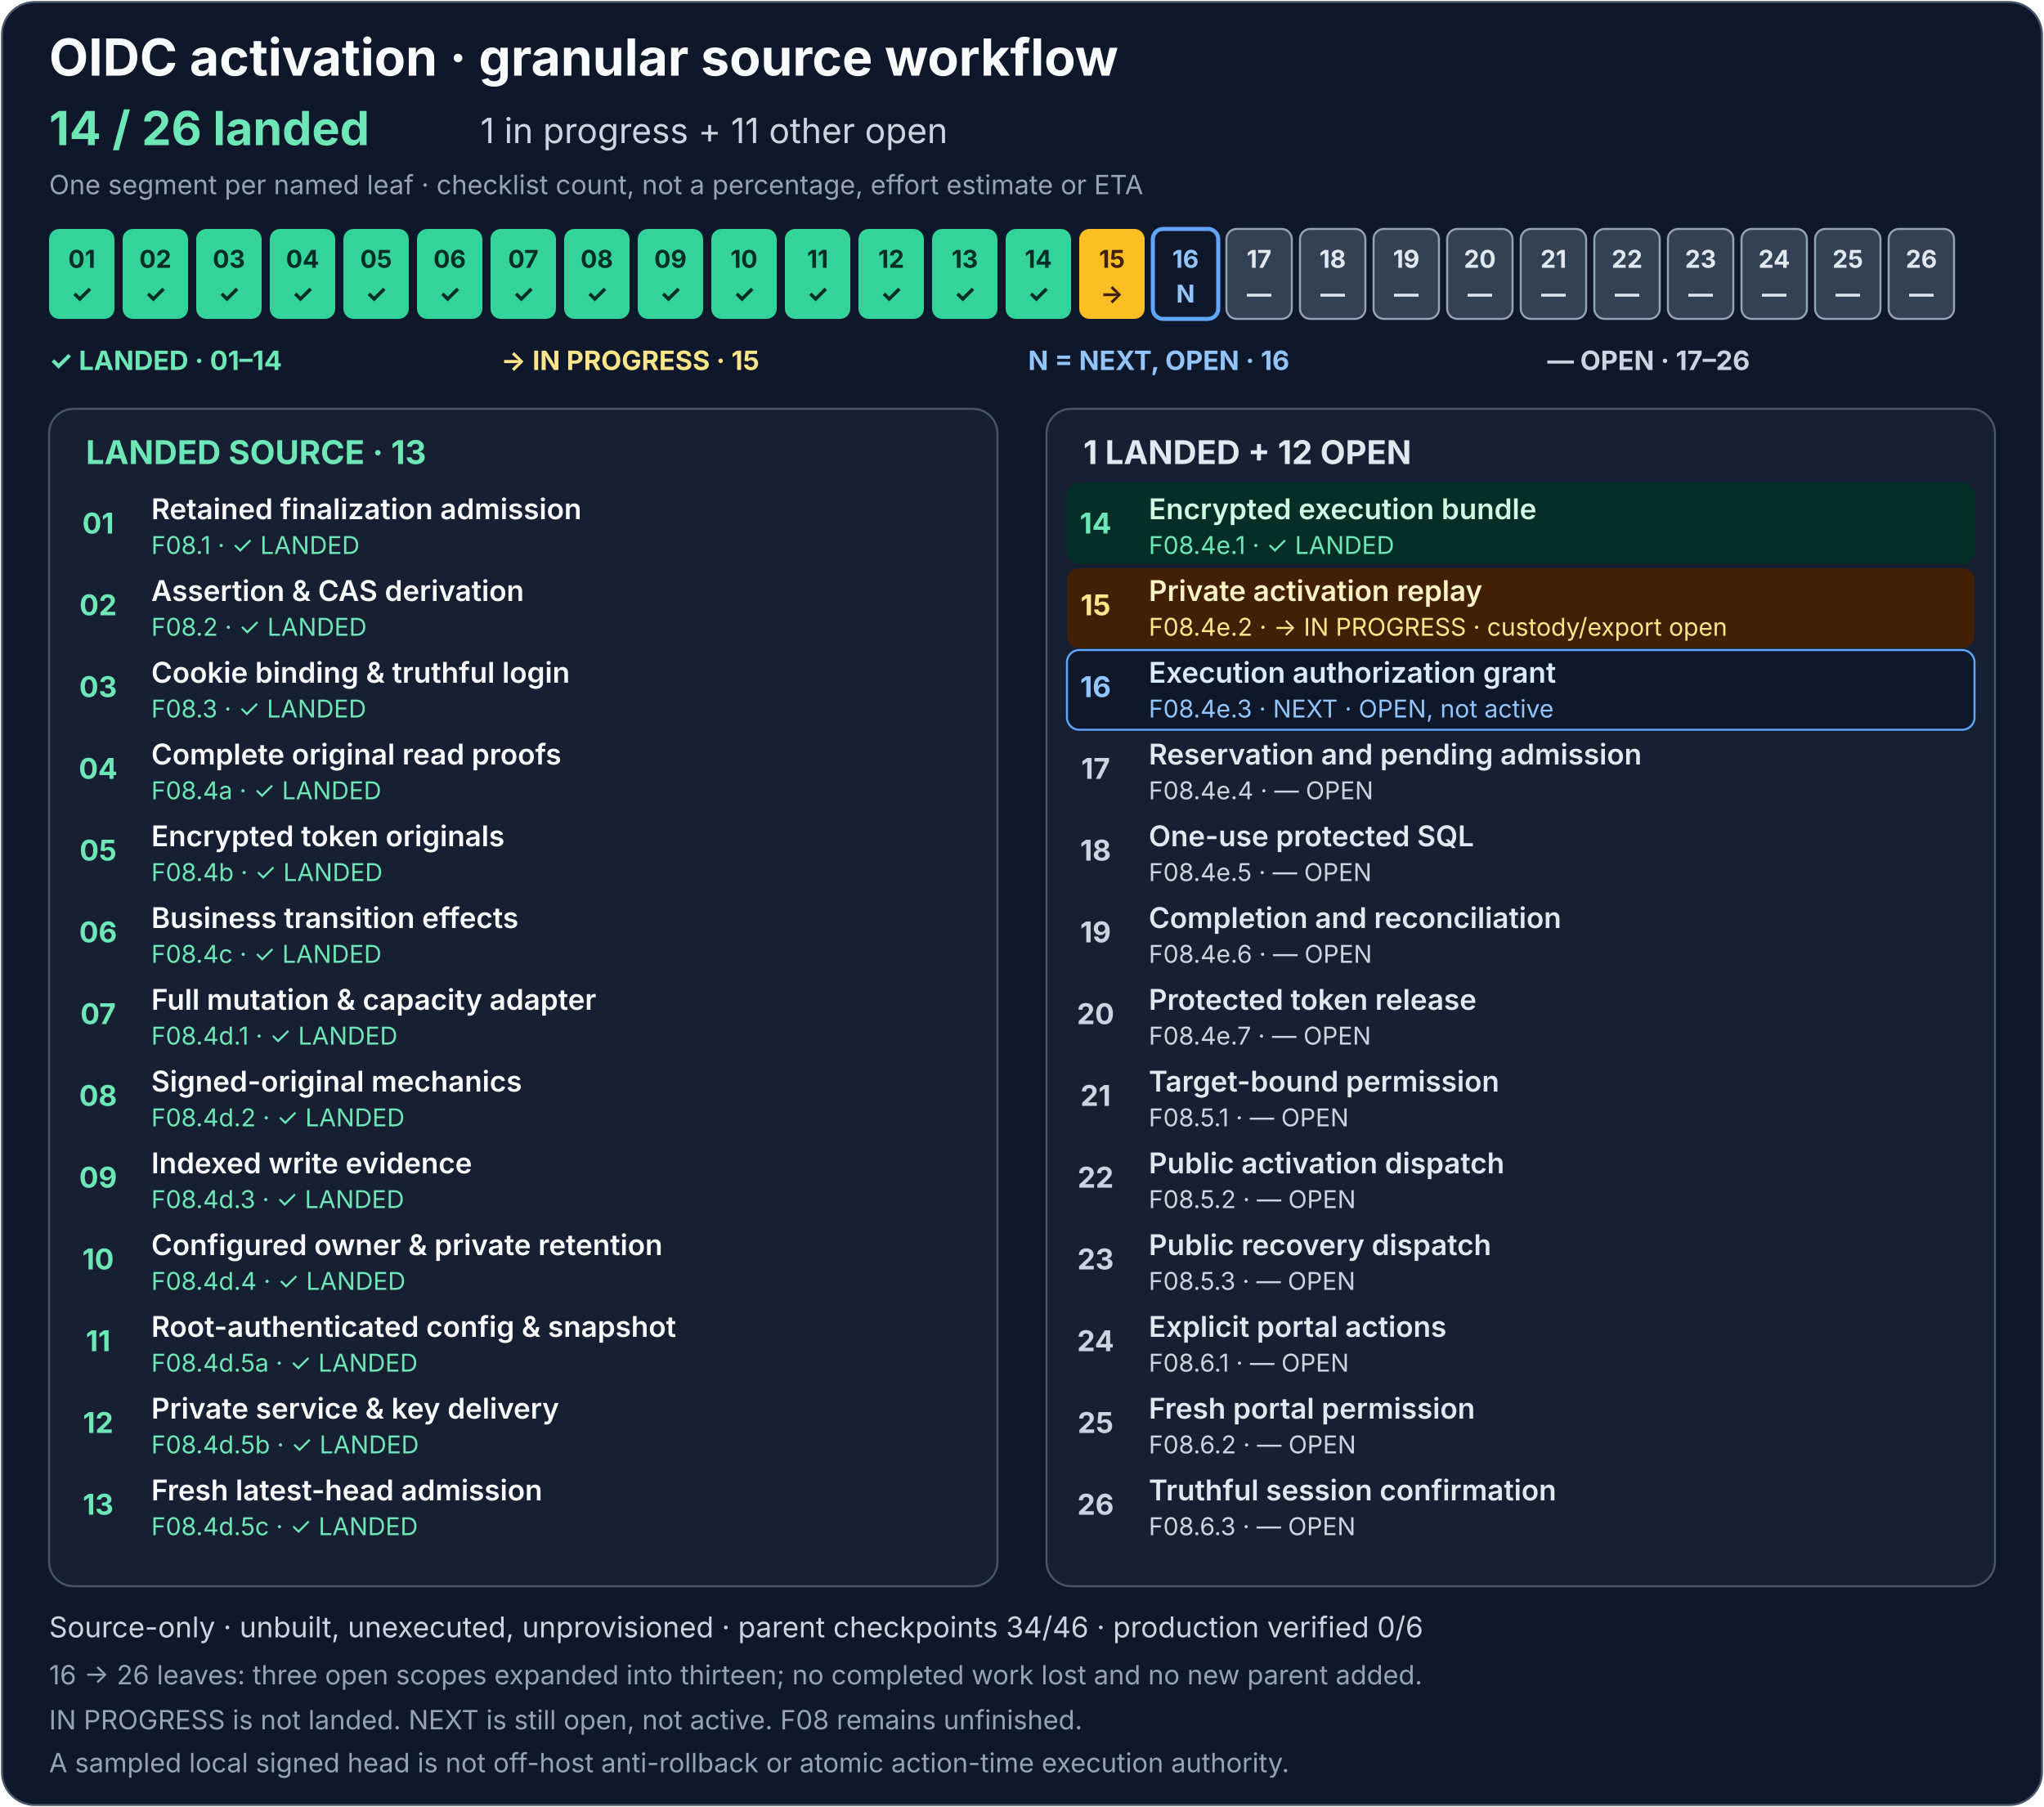
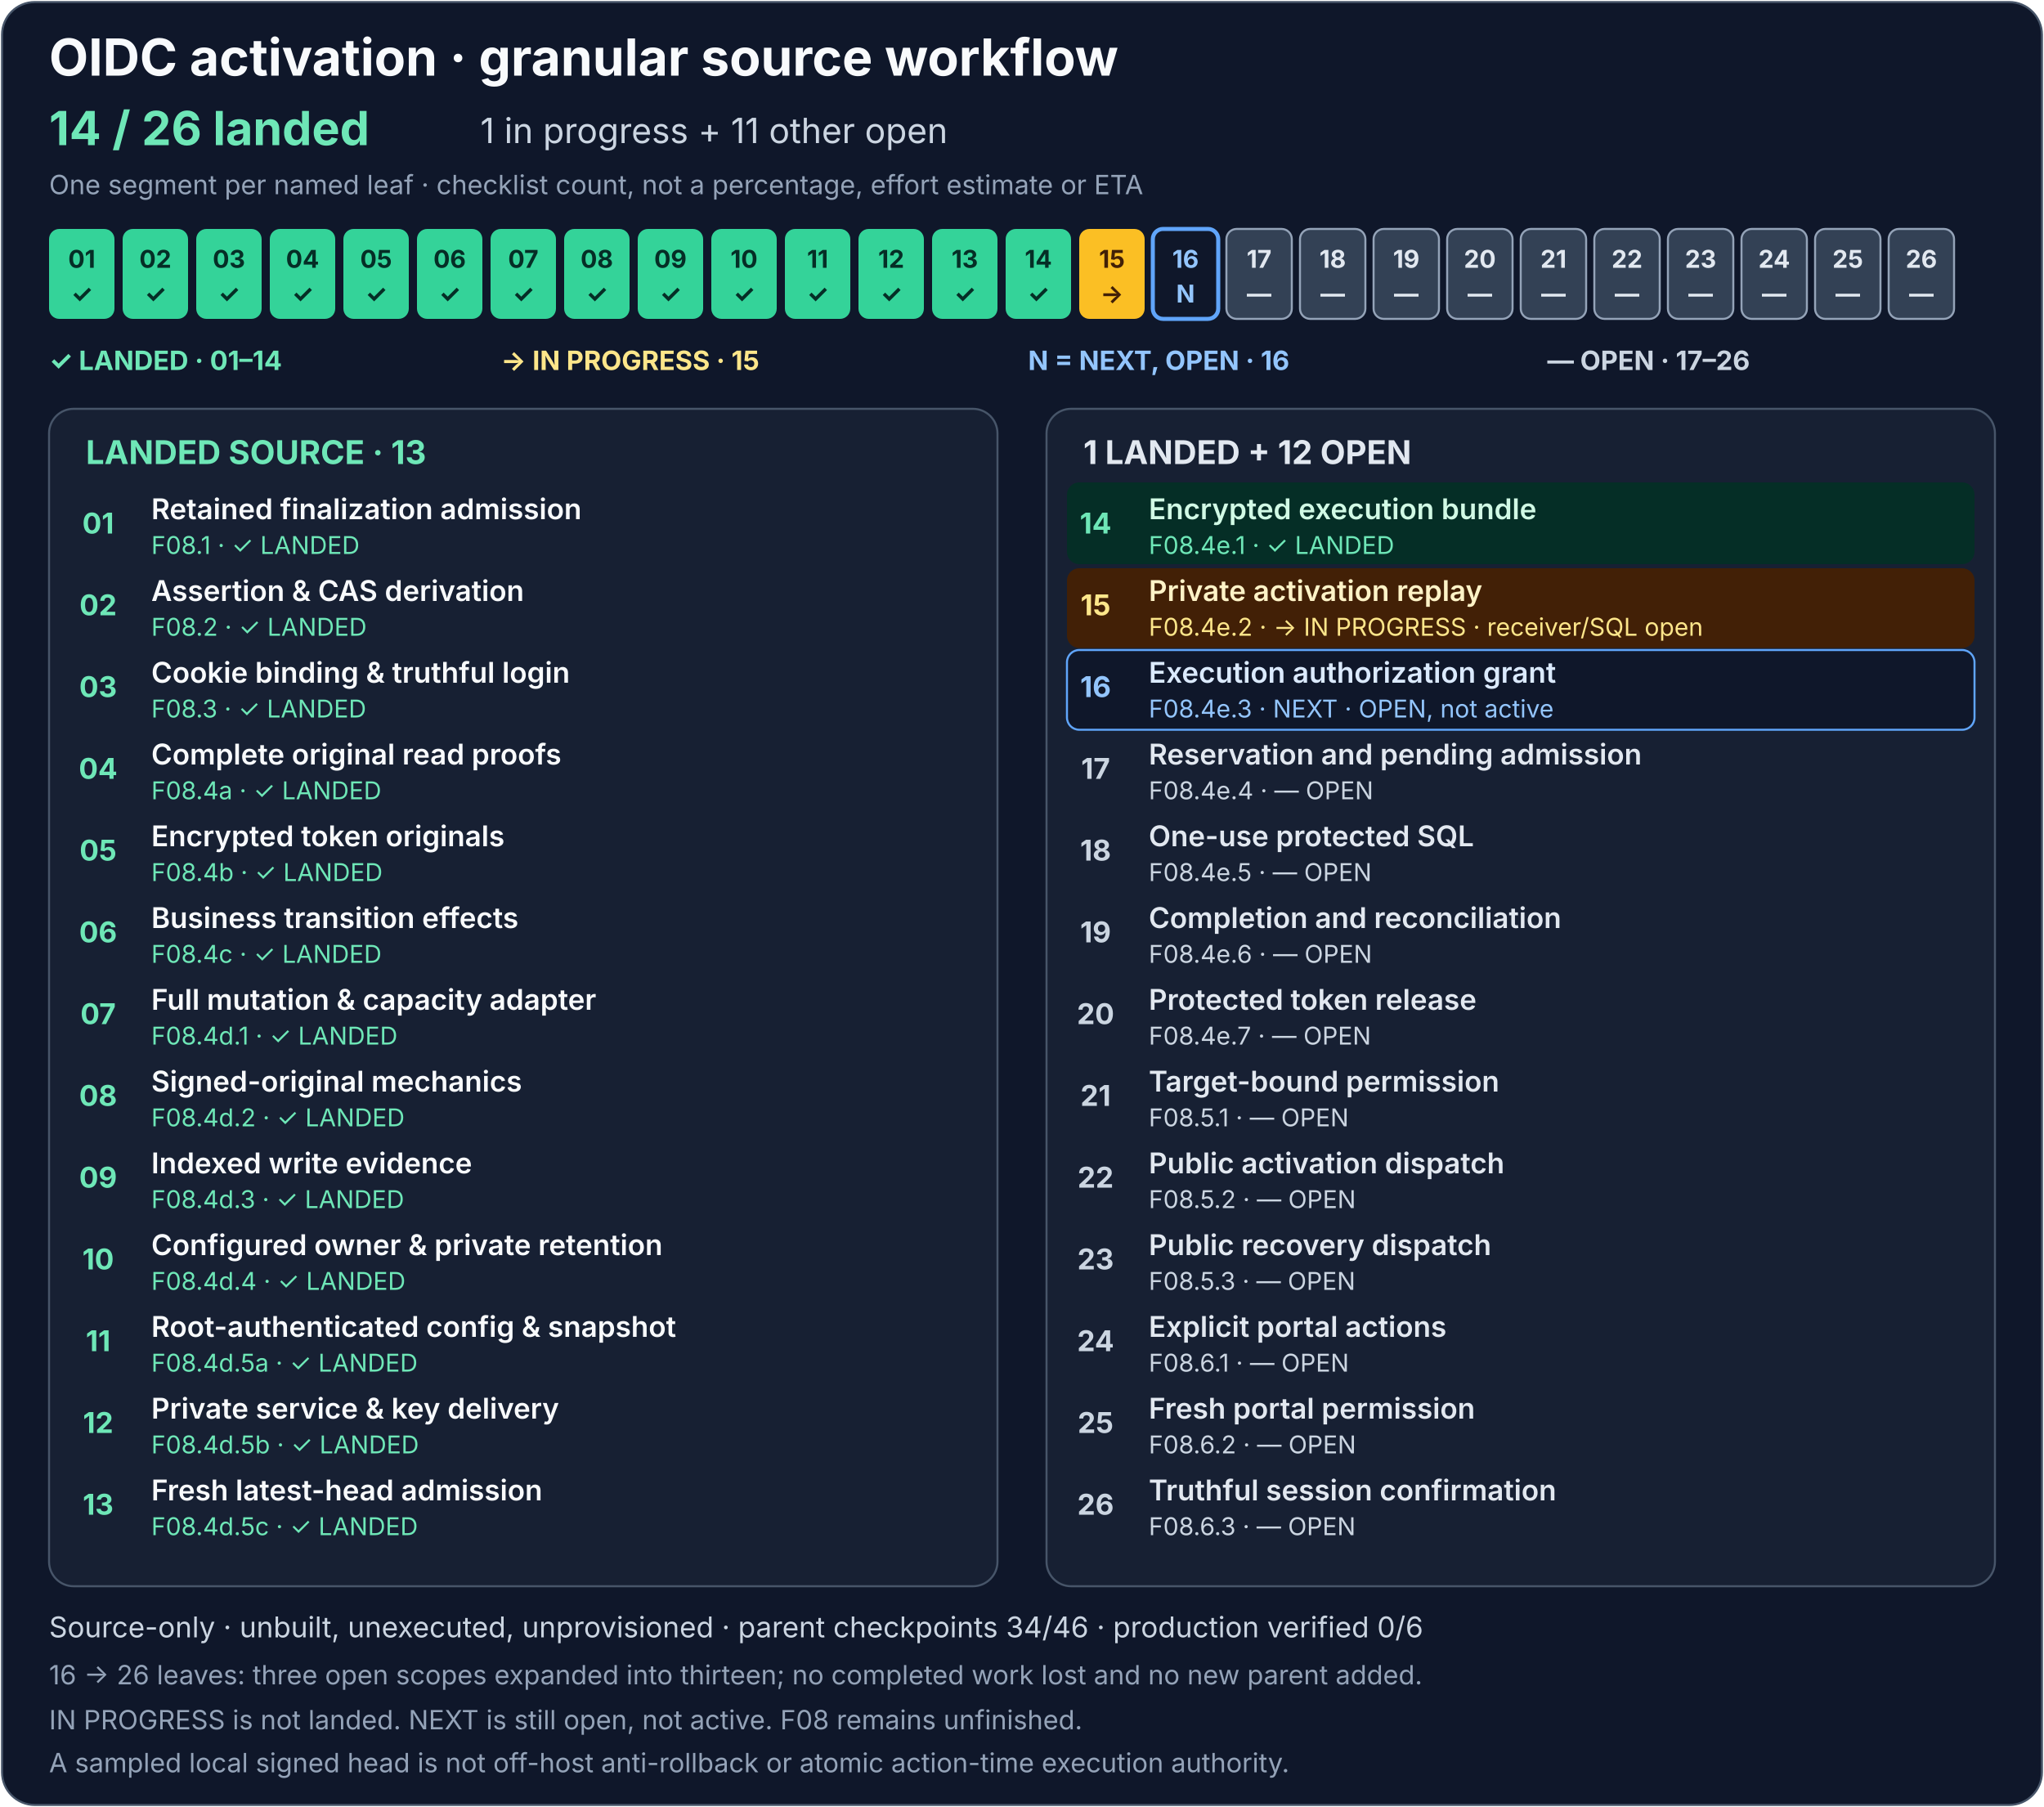
<svg xmlns="http://www.w3.org/2000/svg" width="1000" height="884" viewBox="0 0 1000 884" role="img" aria-labelledby="activation-title activation-description">
  <rect x="1" y="1" width="998" height="882" rx="16" fill="#0f172a" stroke="#475569" />
  <g font-family="system-ui, -apple-system, Segoe UI, sans-serif">
    <text x="24" y="37" fill="#f8fafc" font-size="25" font-weight="700">OIDC activation · granular source workflow</text>
    <text x="24" y="71" fill="#6ee7b7" font-size="23" font-weight="700">14 / 26 landed</text>
    <text x="235" y="70" fill="#cbd5e1" font-size="17">1 in progress + 11 other open</text>
    <text x="24" y="95" fill="#94a3b8" font-size="13">One segment per named leaf · checklist count, not a percentage, effort estimate or ETA</text>
    <g font-size="12" font-weight="700" text-anchor="middle">
      <g fill="#34d399">
        <rect x="24" y="112" width="32" height="44" rx="5" />
        <rect x="60" y="112" width="32" height="44" rx="5" />
        <rect x="96" y="112" width="32" height="44" rx="5" />
        <rect x="132" y="112" width="32" height="44" rx="5" />
        <rect x="168" y="112" width="32" height="44" rx="5" />
        <rect x="204" y="112" width="32" height="44" rx="5" />
        <rect x="240" y="112" width="32" height="44" rx="5" />
        <rect x="276" y="112" width="32" height="44" rx="5" />
        <rect x="312" y="112" width="32" height="44" rx="5" />
        <rect x="348" y="112" width="32" height="44" rx="5" />
        <rect x="384" y="112" width="32" height="44" rx="5" />
        <rect x="420" y="112" width="32" height="44" rx="5" />
        <rect x="456" y="112" width="32" height="44" rx="5" />
      </g>
      <rect x="492" y="112" width="32" height="44" rx="5" fill="#34d399" />
      <rect x="528" y="112" width="32" height="44" rx="5" fill="#fbbf24" />
      <g fill="#334155" stroke="#94a3b8">
        <rect x="564" y="112" width="32" height="44" rx="5" fill="#0f172a" stroke="#60a5fa" stroke-width="2" />
        <rect x="600" y="112" width="32" height="44" rx="5" />
        <rect x="636" y="112" width="32" height="44" rx="5" />
        <rect x="672" y="112" width="32" height="44" rx="5" />
        <rect x="708" y="112" width="32" height="44" rx="5" />
        <rect x="744" y="112" width="32" height="44" rx="5" />
        <rect x="780" y="112" width="32" height="44" rx="5" />
        <rect x="816" y="112" width="32" height="44" rx="5" />
        <rect x="852" y="112" width="32" height="44" rx="5" />
        <rect x="888" y="112" width="32" height="44" rx="5" />
        <rect x="924" y="112" width="32" height="44" rx="5" />
      </g>
      <g fill="#052e26">
        <text x="40" y="131">01</text>
        <text x="76" y="131">02</text>
        <text x="112" y="131">03</text>
        <text x="148" y="131">04</text>
        <text x="184" y="131">05</text>
        <text x="220" y="131">06</text>
        <text x="256" y="131">07</text>
        <text x="292" y="131">08</text>
        <text x="328" y="131">09</text>
        <text x="364" y="131">10</text>
        <text x="400" y="131">11</text>
        <text x="436" y="131">12</text>
        <text x="472" y="131">13</text>
        <text x="40" y="148">✓</text>
        <text x="76" y="148">✓</text>
        <text x="112" y="148">✓</text>
        <text x="148" y="148">✓</text>
        <text x="184" y="148">✓</text>
        <text x="220" y="148">✓</text>
        <text x="256" y="148">✓</text>
        <text x="292" y="148">✓</text>
        <text x="328" y="148">✓</text>
        <text x="364" y="148">✓</text>
        <text x="400" y="148">✓</text>
        <text x="436" y="148">✓</text>
        <text x="472" y="148">✓</text>
      </g>
      <g fill="#052e26">
        <text x="508" y="131">14</text>
        <text x="508" y="148">✓</text>
      </g>
      <g fill="#422006">
        <text x="544" y="131">15</text>
        <text x="544" y="148">→</text>
      </g>
      <g fill="#e2e8f0">
        <text x="580" y="131" fill="#93c5fd">16</text>
        <text x="616" y="131">17</text>
        <text x="652" y="131">18</text>
        <text x="688" y="131">19</text>
        <text x="724" y="131">20</text>
        <text x="760" y="131">21</text>
        <text x="796" y="131">22</text>
        <text x="832" y="131">23</text>
        <text x="868" y="131">24</text>
        <text x="904" y="131">25</text>
        <text x="940" y="131">26</text>
        <text x="580" y="148" fill="#93c5fd">N</text>
        <text x="616" y="148">—</text>
        <text x="652" y="148">—</text>
        <text x="688" y="148">—</text>
        <text x="724" y="148">—</text>
        <text x="760" y="148">—</text>
        <text x="796" y="148">—</text>
        <text x="832" y="148">—</text>
        <text x="868" y="148">—</text>
        <text x="904" y="148">—</text>
        <text x="940" y="148">—</text>
      </g>
    </g>
    <g font-size="13" font-weight="700">
      <text x="24" y="181" fill="#6ee7b7">✓ LANDED · 01–14</text>
      <text x="245" y="181" fill="#fde68a">→ IN PROGRESS · 15</text>
      <text x="503" y="181" fill="#93c5fd">N = NEXT, OPEN · 16</text>
      <text x="757" y="181" fill="#cbd5e1">— OPEN · 17–26</text>
    </g>
    <rect x="24" y="200" width="464" height="576" rx="12" fill="#172033" stroke="#475569" />
    <rect x="512" y="200" width="464" height="576" rx="12" fill="#172033" stroke="#475569" />
    <text x="42" y="227" fill="#6ee7b7" font-size="16" font-weight="700">LANDED SOURCE · 13</text>
    <text x="530" y="227" fill="#e2e8f0" font-size="16" font-weight="700">1 LANDED + 12 OPEN</text>
    <g font-size="14" font-weight="600" fill="#f8fafc">
      <text x="74" y="254">Retained finalization admission</text>
      <text x="74" y="294">Assertion &amp; CAS derivation</text>
      <text x="74" y="334">Cookie binding &amp; truthful login</text>
      <text x="74" y="374">Complete original read proofs</text>
      <text x="74" y="414">Encrypted token originals</text>
      <text x="74" y="454">Business transition effects</text>
      <text x="74" y="494">Full mutation &amp; capacity adapter</text>
      <text x="74" y="534">Signed-original mechanics</text>
      <text x="74" y="574">Indexed write evidence</text>
      <text x="74" y="614">Configured owner &amp; private retention</text>
      <text x="74" y="654">Root-authenticated config &amp; snapshot</text>
      <text x="74" y="694">Private service &amp; key delivery</text>
      <text x="74" y="734">Fresh latest-head admission</text>
    </g>
    <g font-size="12" fill="#6ee7b7">
      <text x="74" y="271">F08.1 · ✓ LANDED</text>
      <text x="74" y="311">F08.2 · ✓ LANDED</text>
      <text x="74" y="351">F08.3 · ✓ LANDED</text>
      <text x="74" y="391">F08.4a · ✓ LANDED</text>
      <text x="74" y="431">F08.4b · ✓ LANDED</text>
      <text x="74" y="471">F08.4c · ✓ LANDED</text>
      <text x="74" y="511">F08.4d.1 · ✓ LANDED</text>
      <text x="74" y="551">F08.4d.2 · ✓ LANDED</text>
      <text x="74" y="591">F08.4d.3 · ✓ LANDED</text>
      <text x="74" y="631">F08.4d.4 · ✓ LANDED</text>
      <text x="74" y="671">F08.4d.5a · ✓ LANDED</text>
      <text x="74" y="711">F08.4d.5b · ✓ LANDED</text>
      <text x="74" y="751">F08.4d.5c · ✓ LANDED</text>
    </g>
    <g font-size="14" font-weight="700" text-anchor="middle" fill="#6ee7b7">
      <text x="48" y="261">01</text>
      <text x="48" y="301">02</text>
      <text x="48" y="341">03</text>
      <text x="48" y="381">04</text>
      <text x="48" y="421">05</text>
      <text x="48" y="461">06</text>
      <text x="48" y="501">07</text>
      <text x="48" y="541">08</text>
      <text x="48" y="581">09</text>
      <text x="48" y="621">10</text>
      <text x="48" y="661">11</text>
      <text x="48" y="701">12</text>
      <text x="48" y="741">13</text>
    </g>
    <rect x="522" y="236" width="444" height="40" rx="6" fill="#052e26" />
    <rect x="522" y="278" width="444" height="39" rx="6" fill="#422006" />
    <rect x="522" y="318" width="444" height="39" rx="6" fill="#0f172a" stroke="#60a5fa" />
    <g font-size="14" font-weight="600">
      <text x="562" y="254" fill="#d1fae5">Encrypted execution bundle</text>
      <text x="562" y="294" fill="#fef3c7">Private activation replay</text>
    </g>
    <text x="562" y="271" fill="#6ee7b7" font-size="12">F08.4e.1 · ✓ LANDED</text>
-     <text x="562" y="311" fill="#fde68a" font-size="12">F08.4e.2 · → IN PROGRESS · custody/export open</text>
+     <text x="562" y="311" fill="#fde68a" font-size="12">F08.4e.2 · → IN PROGRESS · receiver/SQL open</text>
    <text x="536" y="261" text-anchor="middle" fill="#6ee7b7" font-size="14" font-weight="700">14</text>
    <text x="536" y="301" text-anchor="middle" fill="#fde68a" font-size="14" font-weight="700">15</text>
    <g font-size="14" font-weight="600" fill="#e2e8f0">
      <text x="562" y="334" fill="#dbeafe">Execution authorization grant</text>
      <text x="562" y="374">Reservation and pending admission</text>
      <text x="562" y="414">One-use protected SQL</text>
      <text x="562" y="454">Completion and reconciliation</text>
      <text x="562" y="494">Protected token release</text>
      <text x="562" y="534">Target-bound permission</text>
      <text x="562" y="574">Public activation dispatch</text>
      <text x="562" y="614">Public recovery dispatch</text>
      <text x="562" y="654">Explicit portal actions</text>
      <text x="562" y="694">Fresh portal permission</text>
      <text x="562" y="734">Truthful session confirmation</text>
    </g>
    <g font-size="12" fill="#cbd5e1">
      <text x="562" y="351" fill="#93c5fd">F08.4e.3 · NEXT · OPEN, not active</text>
      <text x="562" y="391">F08.4e.4 · — OPEN</text>
      <text x="562" y="431">F08.4e.5 · — OPEN</text>
      <text x="562" y="471">F08.4e.6 · — OPEN</text>
      <text x="562" y="511">F08.4e.7 · — OPEN</text>
      <text x="562" y="551">F08.5.1 · — OPEN</text>
      <text x="562" y="591">F08.5.2 · — OPEN</text>
      <text x="562" y="631">F08.5.3 · — OPEN</text>
      <text x="562" y="671">F08.6.1 · — OPEN</text>
      <text x="562" y="711">F08.6.2 · — OPEN</text>
      <text x="562" y="751">F08.6.3 · — OPEN</text>
    </g>
    <g font-size="14" font-weight="700" text-anchor="middle" fill="#cbd5e1">
      <text x="536" y="341" fill="#93c5fd">16</text>
      <text x="536" y="381">17</text>
      <text x="536" y="421">18</text>
      <text x="536" y="461">19</text>
      <text x="536" y="501">20</text>
      <text x="536" y="541">21</text>
      <text x="536" y="581">22</text>
      <text x="536" y="621">23</text>
      <text x="536" y="661">24</text>
      <text x="536" y="701">25</text>
      <text x="536" y="741">26</text>
    </g>
    <text x="24" y="801" fill="#cbd5e1" font-size="14">Source-only · unbuilt, unexecuted, unprovisioned · parent checkpoints 34/46 · production verified 0/6</text>
    <text x="24" y="824" fill="#94a3b8" font-size="13">16 → 26 leaves: three open scopes expanded into thirteen; no completed work lost and no new parent added.</text>
    <text x="24" y="846" fill="#94a3b8" font-size="13">IN PROGRESS is not landed. NEXT is still open, not active. F08 remains unfinished.</text>
    <text x="24" y="867" fill="#94a3b8" font-size="13">A sampled local signed head is not off-host anti-rollback or atomic action-time execution authority.</text>
  </g>
</svg>
